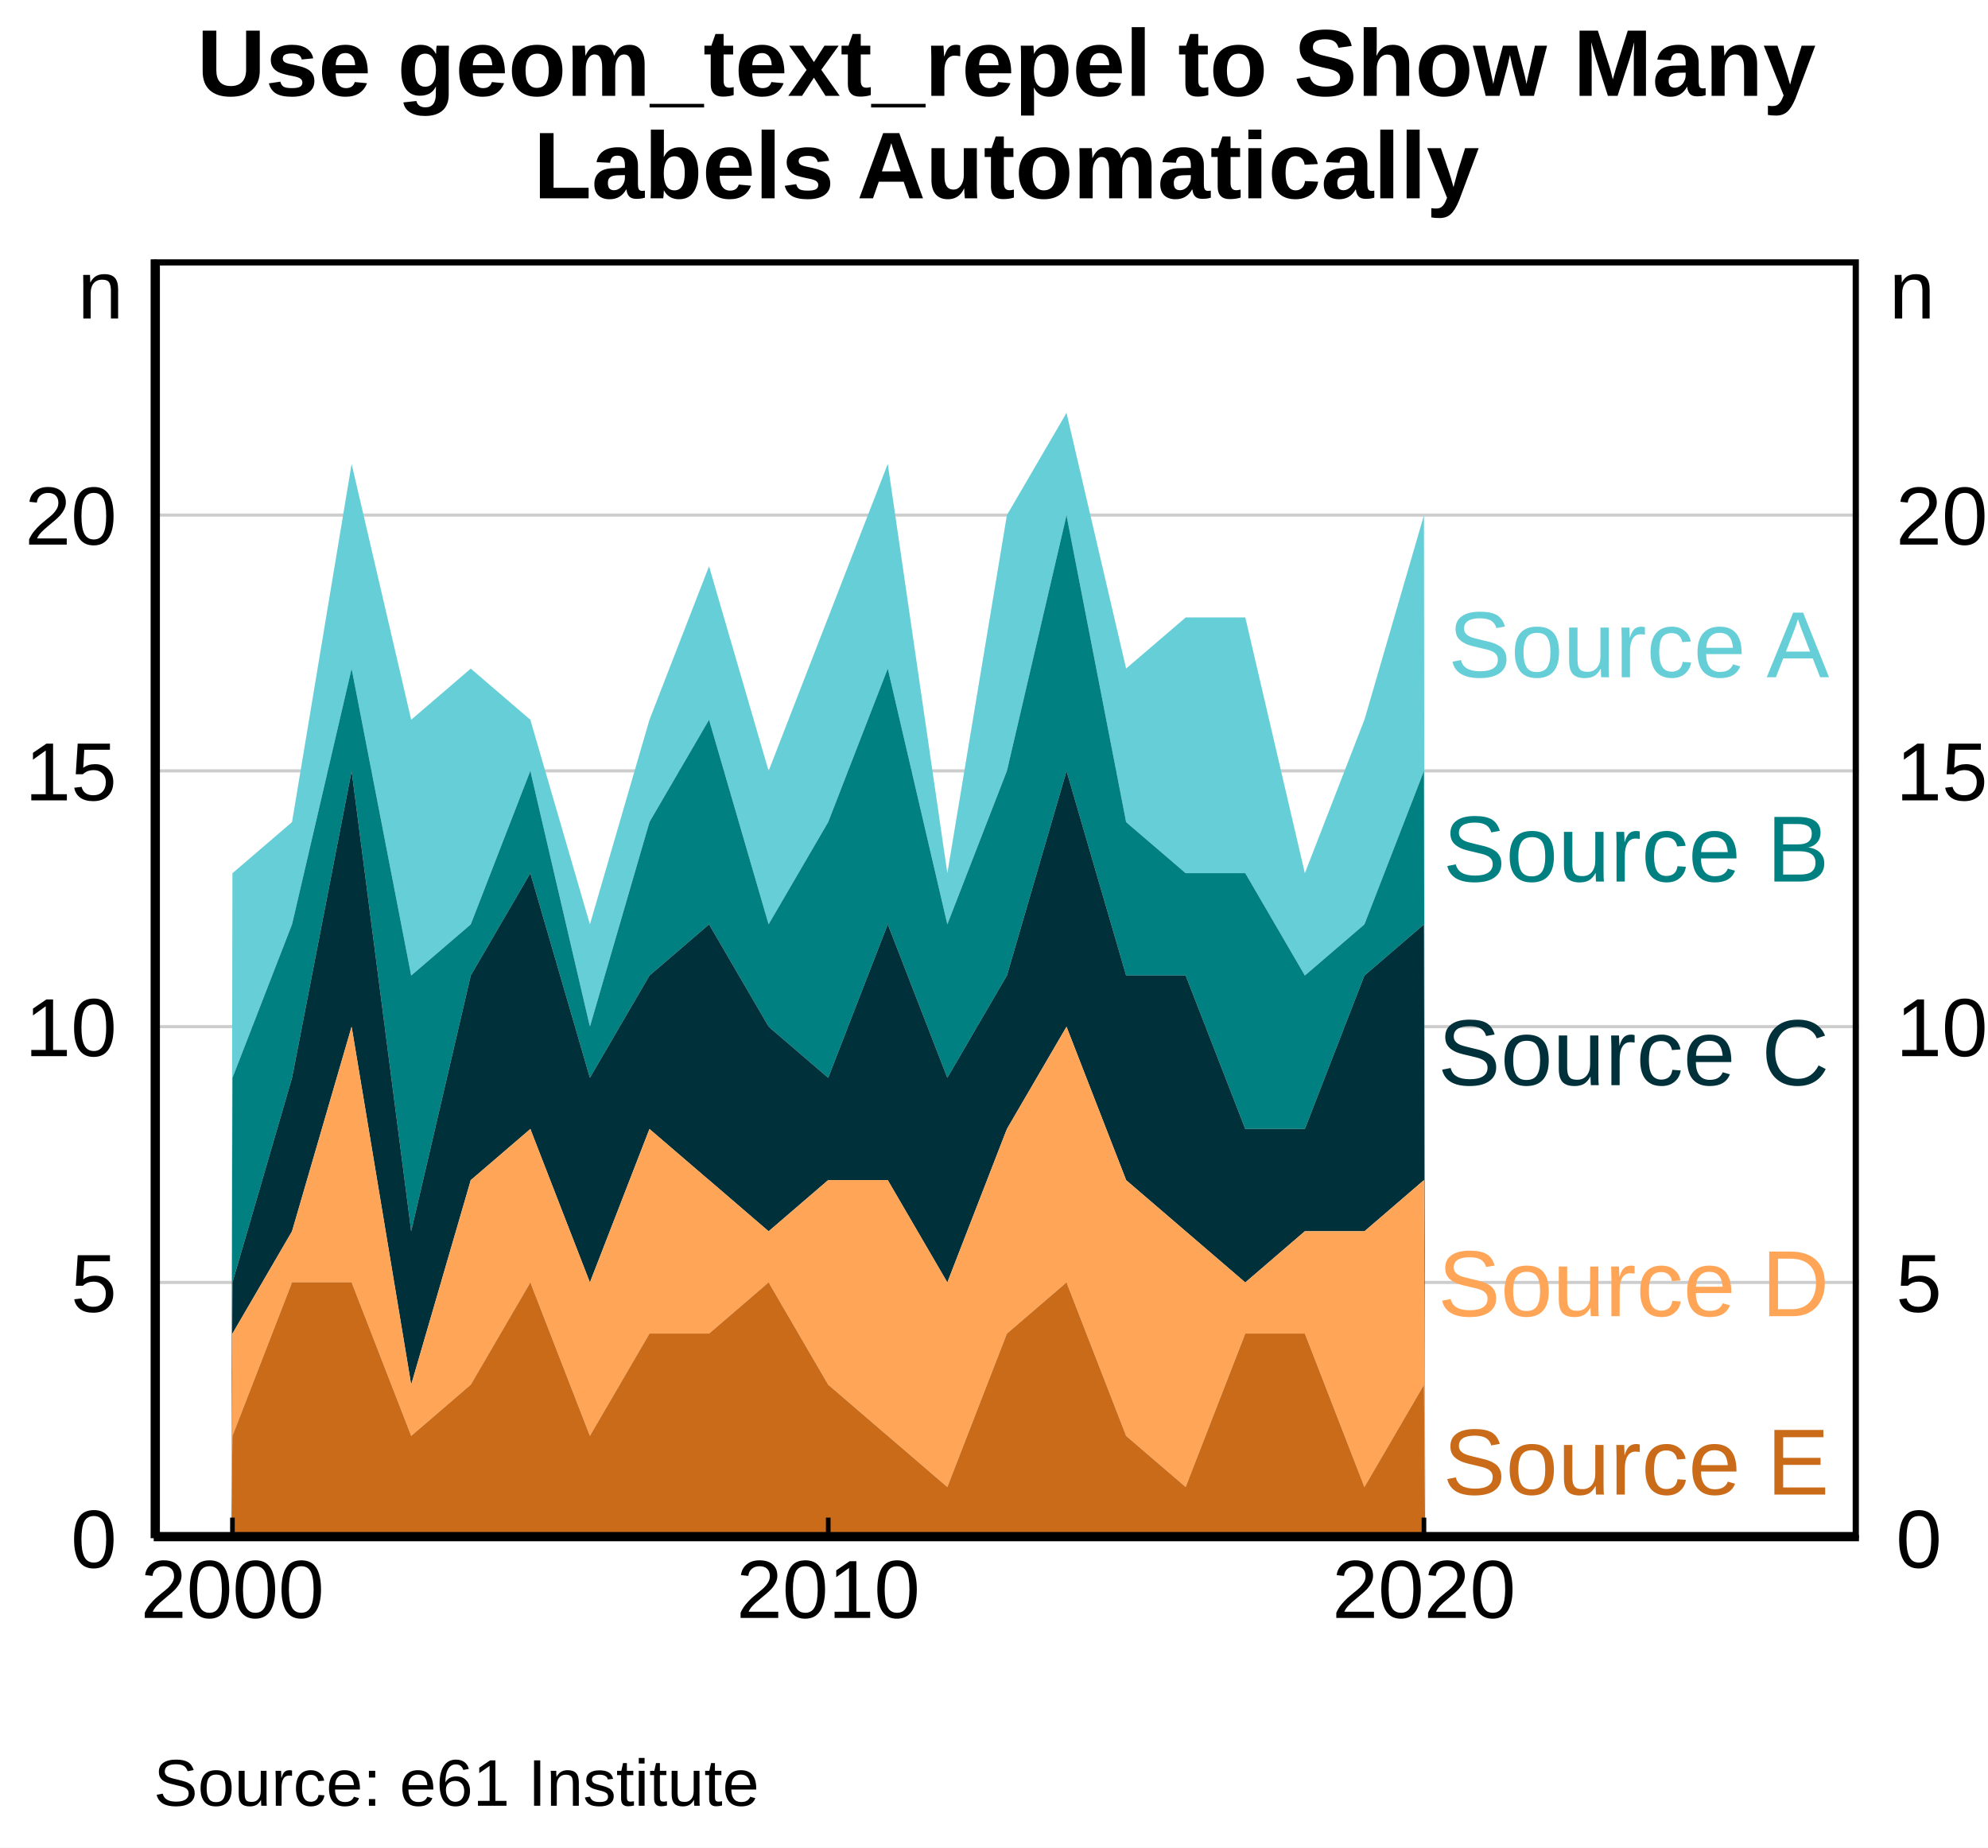
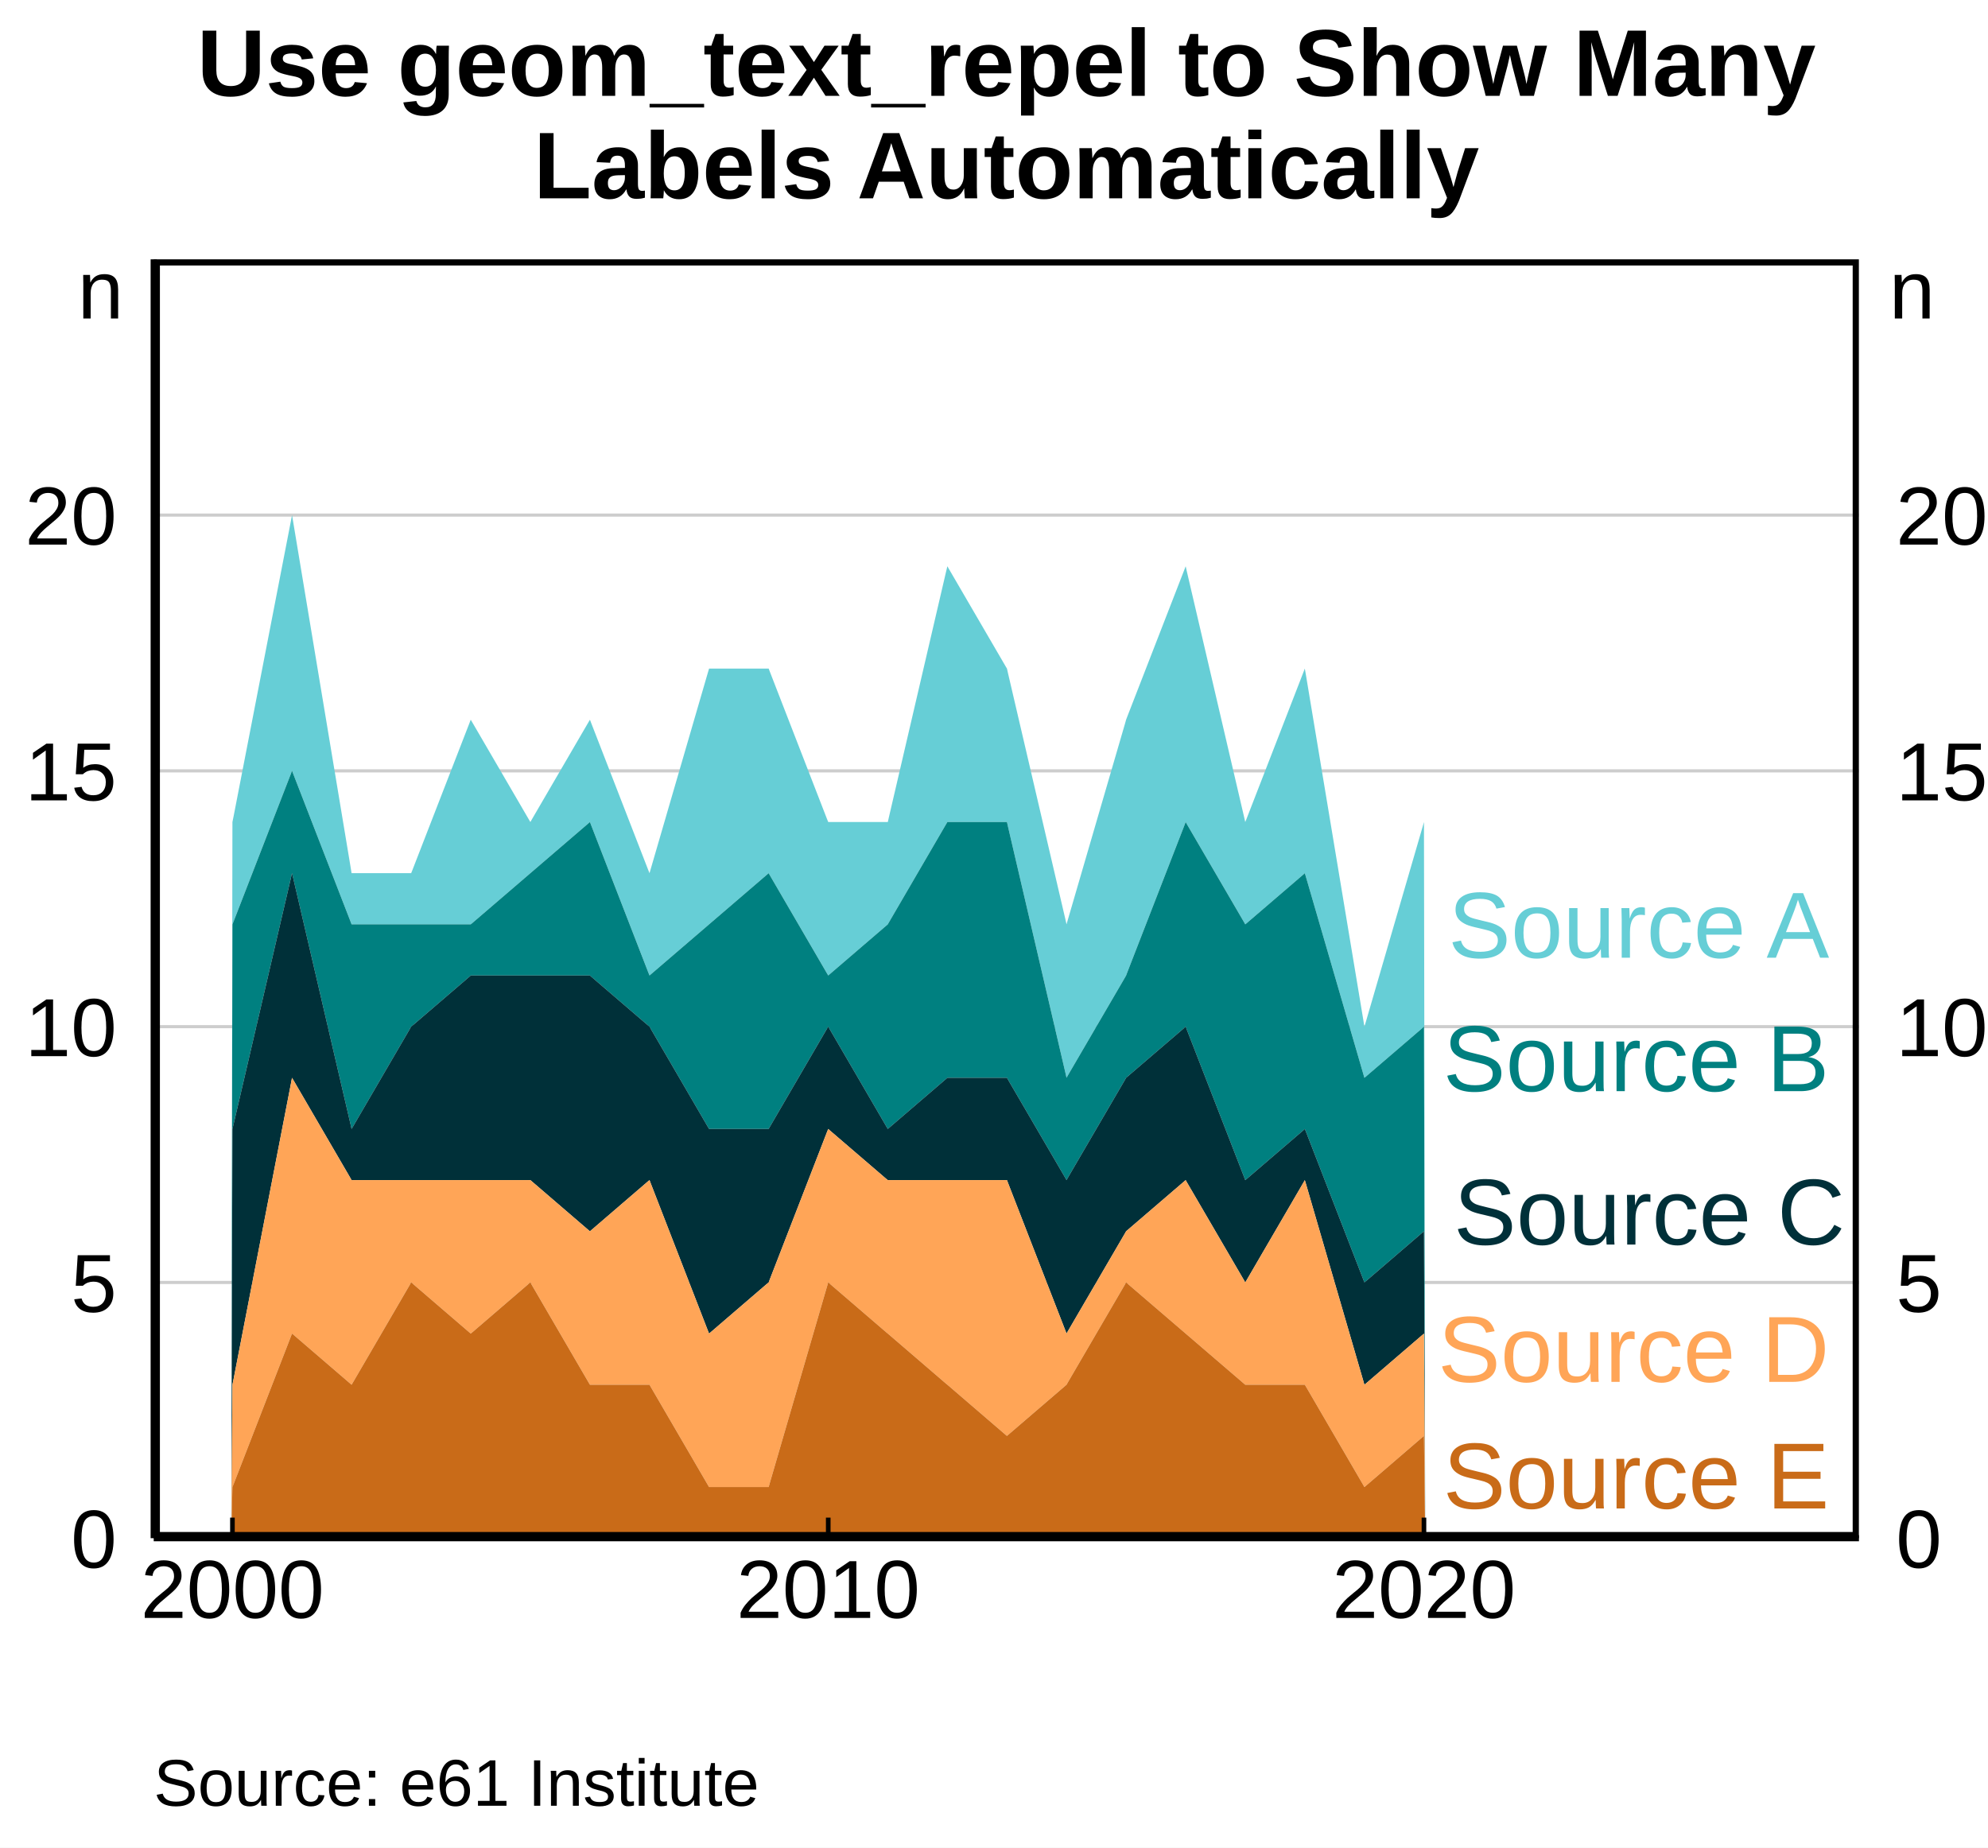
<svg xmlns="http://www.w3.org/2000/svg" class="svglite" width="240.94pt" height="223.94pt" viewBox="0 0 240.94 223.94">
  <defs>
    <style type="text/css">
    .svglite line, .svglite polyline, .svglite polygon, .svglite path, .svglite rect, .svglite circle {
      fill: none;
      stroke: #000000;
      stroke-linecap: round;
      stroke-linejoin: round;
      stroke-miterlimit: 10.00;
    }
    .svglite text {
      white-space: pre;
    }
  </style>
  </defs>
  <rect width="100%" height="100%" style="stroke: none; fill: #FFFFFF;" />
  <defs>
    <clipPath id="cpMC4wMHwyNDAuOTR8MC4wMHwyMjMuOTQ=">
      <rect x="0.00" y="0.00" width="240.94" height="223.94" />
    </clipPath>
  </defs>
  <g clip-path="url(#cpMC4wMHwyNDAuOTR8MC4wMHwyMjMuOTQ=)">
</g>
  <defs>
    <clipPath id="cpMC4wMHwyNDAuOTR8MS45NXwyMjEuOTk=">
      <rect x="0.00" y="1.95" width="240.94" height="220.04" />
    </clipPath>
  </defs>
  <g clip-path="url(#cpMC4wMHwyNDAuOTR8MS45NXwyMjEuOTk=)">
    <rect x="0.00" y="1.95" width="240.94" height="220.04" style="stroke-width: 0.75; stroke: none; fill: #FFFFFF;" />
  </g>
  <g clip-path="url(#cpMC4wMHwyNDAuOTR8MC4wMHwyMjMuOTQ=)">
</g>
  <defs>
    <clipPath id="cpMTguNjN8MjI1LjMwfDMxLjQzfDE4Ni40Mw==">
      <rect x="18.63" y="31.43" width="206.66" height="155.00" />
    </clipPath>
  </defs>
  <g clip-path="url(#cpMTguNjN8MjI1LjMwfDMxLjQzfDE4Ni40Mw==)">
    <rect x="18.63" y="31.43" width="206.66" height="155.00" style="stroke-width: 0.75; stroke: none; fill: #FFFFFF;" />
    <polyline points="18.63,186.43 225.30,186.43 " style="stroke-width: 0.38; stroke: #CDCDCD; stroke-linecap: butt;" />
    <polyline points="18.63,155.43 225.30,155.43 " style="stroke-width: 0.38; stroke: #CDCDCD; stroke-linecap: butt;" />
    <polyline points="18.63,124.43 225.30,124.43 " style="stroke-width: 0.38; stroke: #CDCDCD; stroke-linecap: butt;" />
    <polyline points="18.63,93.43 225.30,93.43 " style="stroke-width: 0.38; stroke: #CDCDCD; stroke-linecap: butt;" />
    <polyline points="18.63,62.43 225.30,62.43 " style="stroke-width: 0.38; stroke: #CDCDCD; stroke-linecap: butt;" />
-     <polygon points="28.17,105.83 28.32,105.71 35.25,99.76 35.39,99.63 35.54,98.76 42.47,57.10 42.61,56.23 42.76,56.85 49.69,86.61 49.83,87.23 49.98,87.11 56.91,81.16 57.05,81.03 57.20,81.16 64.13,87.11 64.28,87.23 64.42,87.73 71.35,111.54 71.50,112.03 71.64,111.54 78.57,87.73 78.72,87.23 78.86,86.86 85.79,69.00 85.94,68.63 86.08,69.13 93.01,92.94 93.16,93.43 93.30,93.06 100.23,75.20 100.38,74.83 100.52,74.46 107.45,56.60 107.60,56.23 107.74,57.22 114.67,104.84 114.82,105.83 114.96,104.96 121.89,63.30 122.04,62.43 122.18,62.18 129.12,50.28 129.26,50.03 129.40,50.65 136.34,80.41 136.48,81.03 136.62,80.91 143.56,74.96 143.70,74.83 143.84,74.83 150.78,74.83 150.92,74.83 151.07,75.45 158.00,105.21 158.14,105.83 158.29,105.46 165.22,87.60 165.36,87.23 165.51,86.74 172.44,62.93 172.58,62.43 172.73,186.43 172.58,93.43 172.44,93.80 165.51,111.66 165.36,112.03 165.22,112.16 158.29,118.11 158.14,118.23 158.00,117.98 151.07,106.08 150.92,105.83 150.78,105.83 143.84,105.83 143.70,105.83 143.56,105.71 136.62,99.76 136.48,99.63 136.34,98.89 129.40,63.18 129.26,62.43 129.12,63.05 122.18,92.81 122.04,93.43 121.89,93.80 114.96,111.66 114.82,112.03 114.67,111.41 107.74,81.65 107.60,81.03 107.45,81.40 100.52,99.26 100.38,99.63 100.23,99.88 93.30,111.78 93.16,112.03 93.01,111.54 86.08,87.73 85.94,87.23 85.79,87.48 78.86,99.38 78.72,99.63 78.57,100.13 71.64,123.94 71.50,124.43 71.35,123.81 64.42,94.05 64.28,93.43 64.13,93.80 57.20,111.66 57.05,112.03 56.91,112.16 49.98,118.11 49.83,118.23 49.69,117.49 42.76,81.78 42.61,81.03 42.47,81.65 35.54,111.41 35.39,112.03 35.25,112.40 28.32,130.26 28.17,130.63 28.03,186.43 " style="stroke-width: 0.00; stroke: none; stroke-linecap: butt; fill: #66CED6;" />
-     <polyline points="28.17,105.83 28.32,105.71 35.25,99.76 35.39,99.63 35.54,98.76 42.47,57.10 42.61,56.23 42.76,56.85 49.69,86.61 49.83,87.23 49.98,87.11 56.91,81.16 57.05,81.03 57.20,81.16 64.13,87.11 64.28,87.23 64.42,87.73 71.35,111.54 71.50,112.03 71.64,111.54 78.57,87.73 78.72,87.23 78.86,86.86 85.79,69.00 85.94,68.63 86.08,69.13 93.01,92.94 93.16,93.43 93.30,93.06 100.23,75.20 100.38,74.83 100.52,74.46 107.45,56.60 107.60,56.23 107.74,57.22 114.67,104.84 114.82,105.83 114.96,104.96 121.89,63.30 122.04,62.43 122.18,62.18 129.12,50.28 129.26,50.03 129.40,50.65 136.34,80.41 136.48,81.03 136.62,80.91 143.56,74.96 143.70,74.83 143.84,74.83 150.78,74.83 150.92,74.83 151.07,75.45 158.00,105.21 158.14,105.83 158.29,105.46 165.22,87.60 165.36,87.23 165.51,86.74 172.44,62.93 172.58,62.43 " style="stroke-width: 2.13; stroke: none; stroke-linecap: butt;" />
-     <polygon points="28.17,130.63 28.32,130.26 35.25,112.40 35.39,112.03 35.54,111.41 42.47,81.65 42.61,81.03 42.76,81.78 49.69,117.49 49.83,118.23 49.98,118.11 56.91,112.16 57.05,112.03 57.20,111.66 64.13,93.80 64.28,93.43 64.42,94.05 71.35,123.81 71.50,124.43 71.64,123.94 78.57,100.13 78.72,99.63 78.86,99.38 85.79,87.48 85.94,87.23 86.08,87.73 93.01,111.54 93.16,112.03 93.30,111.78 100.23,99.88 100.38,99.63 100.52,99.26 107.45,81.40 107.60,81.03 107.74,81.65 114.67,111.41 114.82,112.03 114.96,111.66 121.89,93.80 122.04,93.43 122.18,92.81 129.12,63.05 129.26,62.43 129.40,63.18 136.34,98.89 136.48,99.63 136.62,99.76 143.56,105.71 143.70,105.83 143.84,105.83 150.78,105.83 150.92,105.83 151.07,106.08 158.00,117.98 158.14,118.23 158.29,118.11 165.22,112.16 165.36,112.03 165.51,111.66 172.44,93.80 172.58,93.43 172.73,186.43 172.58,112.03 172.44,112.16 165.51,118.11 165.36,118.23 165.22,118.60 158.29,136.46 158.14,136.83 158.00,136.83 151.07,136.83 150.92,136.83 150.78,136.46 143.84,118.60 143.70,118.23 143.56,118.23 136.62,118.23 136.48,118.23 136.34,117.74 129.40,93.93 129.26,93.43 129.12,93.93 122.18,117.74 122.04,118.23 121.89,118.48 114.96,130.38 114.82,130.63 114.67,130.26 107.74,112.40 107.60,112.03 107.45,112.40 100.52,130.26 100.38,130.63 100.23,130.51 93.30,124.56 93.16,124.43 93.01,124.18 86.08,112.28 85.94,112.03 85.79,112.16 78.86,118.11 78.72,118.23 78.57,118.48 71.64,130.38 71.50,130.63 71.35,130.14 64.42,106.33 64.28,105.83 64.13,106.08 57.20,117.98 57.05,118.23 56.91,118.85 49.98,148.61 49.83,149.23 49.69,148.11 42.76,94.55 42.61,93.43 42.47,94.18 35.54,129.89 35.39,130.63 35.25,131.13 28.32,154.93 28.17,155.43 28.03,186.43 " style="stroke-width: 0.00; stroke: none; stroke-linecap: butt; fill: #008080;" />
-     <polyline points="28.17,130.63 28.32,130.26 35.25,112.40 35.39,112.03 35.54,111.41 42.47,81.65 42.61,81.03 42.76,81.78 49.69,117.49 49.83,118.23 49.98,118.11 56.91,112.16 57.05,112.03 57.20,111.66 64.13,93.80 64.28,93.43 64.42,94.05 71.35,123.81 71.50,124.43 71.64,123.94 78.57,100.13 78.72,99.63 78.86,99.38 85.79,87.48 85.94,87.23 86.08,87.73 93.01,111.54 93.16,112.03 93.30,111.78 100.23,99.88 100.38,99.63 100.52,99.26 107.45,81.40 107.60,81.03 107.74,81.65 114.67,111.41 114.82,112.03 114.96,111.66 121.89,93.80 122.04,93.43 122.18,92.81 129.12,63.05 129.26,62.43 129.40,63.18 136.34,98.89 136.48,99.63 136.62,99.76 143.56,105.71 143.70,105.83 143.84,105.83 150.78,105.83 150.92,105.83 151.07,106.08 158.00,117.98 158.14,118.23 158.29,118.11 165.22,112.16 165.36,112.03 165.51,111.66 172.44,93.80 172.58,93.43 " style="stroke-width: 2.13; stroke: none; stroke-linecap: butt;" />
-     <polygon points="28.17,155.43 28.32,154.93 35.25,131.13 35.39,130.63 35.54,129.89 42.47,94.18 42.61,93.43 42.76,94.55 49.69,148.11 49.83,149.23 49.98,148.61 56.91,118.85 57.05,118.23 57.20,117.98 64.13,106.08 64.28,105.83 64.42,106.33 71.35,130.14 71.50,130.63 71.64,130.38 78.57,118.48 78.72,118.23 78.86,118.11 85.79,112.16 85.94,112.03 86.08,112.28 93.01,124.18 93.16,124.43 93.30,124.56 100.23,130.51 100.38,130.63 100.52,130.26 107.45,112.40 107.60,112.03 107.74,112.40 114.67,130.26 114.82,130.63 114.96,130.38 121.89,118.48 122.04,118.23 122.18,117.74 129.12,93.93 129.26,93.43 129.40,93.93 136.34,117.74 136.48,118.23 136.62,118.23 143.56,118.23 143.70,118.23 143.84,118.60 150.78,136.46 150.92,136.83 151.07,136.83 158.00,136.83 158.14,136.83 158.29,136.46 165.22,118.60 165.36,118.23 165.51,118.11 172.44,112.16 172.58,112.03 172.73,186.43 172.58,143.03 172.44,143.15 165.51,149.11 165.36,149.23 165.22,149.23 158.29,149.23 158.14,149.23 158.00,149.35 151.07,155.31 150.92,155.43 150.78,155.31 143.84,149.35 143.70,149.23 143.56,149.11 136.62,143.15 136.48,143.03 136.34,142.66 129.40,124.80 129.26,124.43 129.12,124.68 122.18,136.58 122.04,136.83 121.89,137.20 114.96,155.06 114.82,155.43 114.67,155.18 107.74,143.28 107.60,143.03 107.45,143.03 100.52,143.03 100.38,143.03 100.23,143.15 93.30,149.11 93.16,149.23 93.01,149.11 86.08,143.15 85.94,143.03 85.79,142.91 78.86,136.96 78.72,136.83 78.57,137.20 71.64,155.06 71.50,155.43 71.35,155.06 64.42,137.20 64.28,136.83 64.13,136.96 57.20,142.91 57.05,143.03 56.91,143.53 49.98,167.33 49.83,167.83 49.69,166.96 42.76,125.30 42.61,124.43 42.47,124.93 35.54,148.73 35.39,149.23 35.25,149.48 28.32,161.38 28.17,161.63 28.03,186.43 " style="stroke-width: 0.00; stroke: none; stroke-linecap: butt; fill: #003039;" />
-     <polyline points="28.17,155.43 28.32,154.93 35.25,131.13 35.39,130.63 35.54,129.89 42.47,94.18 42.61,93.43 42.76,94.55 49.69,148.11 49.83,149.23 49.98,148.61 56.91,118.85 57.05,118.23 57.20,117.98 64.13,106.08 64.28,105.83 64.42,106.33 71.35,130.14 71.50,130.63 71.64,130.38 78.57,118.48 78.72,118.23 78.86,118.11 85.79,112.16 85.94,112.03 86.08,112.28 93.01,124.18 93.16,124.43 93.30,124.56 100.23,130.51 100.38,130.63 100.52,130.26 107.45,112.40 107.60,112.03 107.74,112.40 114.67,130.26 114.82,130.63 114.96,130.38 121.89,118.48 122.04,118.23 122.18,117.74 129.12,93.93 129.26,93.43 129.40,93.93 136.34,117.74 136.48,118.23 136.62,118.23 143.56,118.23 143.70,118.23 143.84,118.60 150.78,136.46 150.92,136.83 151.07,136.83 158.00,136.83 158.14,136.83 158.29,136.46 165.22,118.60 165.36,118.23 165.51,118.11 172.44,112.16 172.58,112.03 " style="stroke-width: 2.13; stroke: none; stroke-linecap: butt;" />
-     <polygon points="28.17,161.63 28.32,161.38 35.25,149.48 35.39,149.23 35.54,148.73 42.47,124.93 42.61,124.43 42.76,125.30 49.69,166.96 49.83,167.83 49.98,167.33 56.91,143.53 57.05,143.03 57.20,142.91 64.13,136.96 64.28,136.83 64.42,137.20 71.35,155.06 71.50,155.43 71.64,155.06 78.57,137.20 78.72,136.83 78.86,136.96 85.79,142.91 85.94,143.03 86.08,143.15 93.01,149.11 93.16,149.23 93.30,149.11 100.23,143.15 100.38,143.03 100.52,143.03 107.45,143.03 107.60,143.03 107.74,143.28 114.67,155.18 114.82,155.43 114.96,155.06 121.89,137.20 122.04,136.83 122.18,136.58 129.12,124.68 129.26,124.43 129.40,124.80 136.34,142.66 136.48,143.03 136.62,143.15 143.56,149.11 143.70,149.23 143.84,149.35 150.78,155.31 150.92,155.43 151.07,155.31 158.00,149.35 158.14,149.23 158.29,149.23 165.22,149.23 165.36,149.23 165.51,149.11 172.44,143.15 172.58,143.03 172.73,186.43 172.58,167.83 172.44,168.08 165.51,179.98 165.36,180.23 165.22,179.86 158.29,162.00 158.14,161.63 158.00,161.63 151.07,161.63 150.92,161.63 150.78,162.00 143.84,179.86 143.70,180.23 143.56,180.11 136.62,174.15 136.48,174.03 136.34,173.66 129.40,155.80 129.26,155.43 129.12,155.55 122.18,161.51 122.04,161.63 121.89,162.00 114.96,179.86 114.82,180.23 114.67,180.11 107.74,174.15 107.60,174.03 107.45,173.91 100.52,167.95 100.38,167.83 100.23,167.58 93.30,155.68 93.16,155.43 93.01,155.55 86.08,161.51 85.94,161.63 85.79,161.63 78.86,161.63 78.72,161.63 78.57,161.88 71.64,173.78 71.50,174.03 71.35,173.66 64.42,155.80 64.28,155.43 64.13,155.68 57.20,167.58 57.05,167.83 56.91,167.95 49.98,173.91 49.83,174.03 49.69,173.66 42.76,155.80 42.61,155.43 42.47,155.43 35.54,155.43 35.39,155.43 35.25,155.80 28.32,173.66 28.17,174.03 28.03,186.43 " style="stroke-width: 0.00; stroke: none; stroke-linecap: butt; fill: #FFA557;" />
-     <polyline points="28.17,161.63 28.32,161.38 35.25,149.48 35.39,149.23 35.54,148.73 42.47,124.93 42.61,124.43 42.76,125.30 49.69,166.96 49.83,167.83 49.98,167.33 56.91,143.53 57.05,143.03 57.20,142.91 64.13,136.96 64.28,136.83 64.42,137.20 71.35,155.06 71.50,155.43 71.64,155.06 78.57,137.20 78.72,136.83 78.86,136.96 85.79,142.91 85.94,143.03 86.08,143.15 93.01,149.11 93.16,149.23 93.30,149.11 100.23,143.15 100.38,143.03 100.52,143.03 107.45,143.03 107.60,143.03 107.74,143.28 114.67,155.18 114.82,155.43 114.96,155.06 121.89,137.20 122.04,136.83 122.18,136.58 129.12,124.68 129.26,124.43 129.40,124.80 136.34,142.66 136.48,143.03 136.62,143.15 143.56,149.11 143.70,149.23 143.84,149.35 150.78,155.31 150.92,155.43 151.07,155.31 158.00,149.35 158.14,149.23 158.29,149.23 165.22,149.23 165.36,149.23 165.51,149.11 172.44,143.15 172.58,143.03 " style="stroke-width: 2.13; stroke: none; stroke-linecap: butt;" />
-     <polygon points="28.17,174.03 28.32,173.66 35.25,155.80 35.39,155.43 35.54,155.43 42.47,155.43 42.61,155.43 42.76,155.80 49.69,173.66 49.83,174.03 49.98,173.91 56.91,167.95 57.05,167.83 57.20,167.58 64.13,155.68 64.28,155.43 64.42,155.80 71.35,173.66 71.50,174.03 71.64,173.78 78.57,161.88 78.72,161.63 78.86,161.63 85.79,161.63 85.94,161.63 86.08,161.51 93.01,155.55 93.16,155.43 93.30,155.68 100.23,167.58 100.38,167.83 100.52,167.95 107.45,173.91 107.60,174.03 107.74,174.15 114.67,180.11 114.82,180.23 114.96,179.86 121.89,162.00 122.04,161.63 122.18,161.51 129.12,155.55 129.26,155.43 129.40,155.80 136.34,173.66 136.48,174.03 136.62,174.15 143.56,180.11 143.70,180.23 143.84,179.86 150.78,162.00 150.92,161.63 151.07,161.63 158.00,161.63 158.14,161.63 158.29,162.00 165.22,179.86 165.36,180.23 165.51,179.98 172.44,168.08 172.58,167.83 172.73,186.43 172.58,186.43 172.44,186.43 165.51,186.43 165.36,186.43 165.22,186.43 158.29,186.43 158.14,186.43 158.00,186.43 151.07,186.43 150.92,186.43 150.78,186.43 143.84,186.43 143.70,186.43 143.56,186.43 136.62,186.43 136.48,186.43 136.34,186.43 129.40,186.43 129.26,186.43 129.12,186.43 122.18,186.43 122.04,186.43 121.89,186.43 114.96,186.43 114.82,186.43 114.67,186.43 107.74,186.43 107.60,186.43 107.45,186.43 100.52,186.43 100.38,186.43 100.23,186.43 93.30,186.43 93.16,186.43 93.01,186.43 86.08,186.43 85.94,186.43 85.79,186.43 78.86,186.43 78.72,186.43 78.57,186.43 71.64,186.43 71.50,186.43 71.35,186.43 64.42,186.43 64.28,186.43 64.13,186.43 57.20,186.43 57.05,186.43 56.91,186.43 49.98,186.43 49.83,186.43 49.69,186.43 42.76,186.43 42.61,186.43 42.47,186.43 35.54,186.43 35.39,186.43 35.25,186.43 28.32,186.43 28.17,186.43 28.03,186.43 " style="stroke-width: 0.00; stroke: none; stroke-linecap: butt; fill: #C96B18;" />
-     <polyline points="28.17,174.03 28.32,173.66 35.25,155.80 35.39,155.43 35.54,155.43 42.47,155.43 42.61,155.43 42.76,155.80 49.69,173.66 49.83,174.03 49.98,173.91 56.91,167.95 57.05,167.83 57.20,167.58 64.13,155.68 64.28,155.43 64.42,155.80 71.35,173.66 71.50,174.03 71.64,173.78 78.57,161.88 78.72,161.63 78.86,161.63 85.79,161.63 85.94,161.63 86.08,161.51 93.01,155.55 93.16,155.43 93.30,155.68 100.23,167.58 100.38,167.83 100.52,167.95 107.45,173.91 107.60,174.03 107.74,174.15 114.67,180.11 114.82,180.23 114.96,179.86 121.89,162.00 122.04,161.63 122.18,161.51 129.12,155.55 129.26,155.43 129.40,155.80 136.34,173.66 136.48,174.03 136.62,174.15 143.56,180.11 143.70,180.23 143.84,179.86 150.78,162.00 150.92,161.63 151.07,161.63 158.00,161.63 158.14,161.63 158.29,162.00 165.22,179.86 165.36,180.23 165.51,179.98 172.44,168.08 172.58,167.83 " style="stroke-width: 2.13; stroke: none; stroke-linecap: butt;" />
-     <text x="198.61" y="82.08" text-anchor="middle" style="font-size: 11.38px;fill: #66CED6; font-family: &quot;Arial&quot;;" textLength="46.17px" lengthAdjust="spacingAndGlyphs">Source A</text>
-     <text x="198.30" y="106.84" text-anchor="middle" style="font-size: 11.38px;fill: #008080; font-family: &quot;Arial&quot;;" textLength="46.80px" lengthAdjust="spacingAndGlyphs">Source B</text>
-     <text x="197.99" y="131.52" text-anchor="middle" style="font-size: 11.38px;fill: #003039; font-family: &quot;Arial&quot;;" textLength="47.43px" lengthAdjust="spacingAndGlyphs">Source C</text>
-     <text x="197.99" y="159.52" text-anchor="middle" style="font-size: 11.38px;fill: #FFA557; font-family: &quot;Arial&quot;;" textLength="47.43px" lengthAdjust="spacingAndGlyphs">Source D</text>
-     <text x="198.30" y="181.14" text-anchor="middle" style="font-size: 11.38px;fill: #C96B18; font-family: &quot;Arial&quot;;" textLength="46.80px" lengthAdjust="spacingAndGlyphs">Source E</text>
+     <polygon points="28.17,99.63 28.32,98.89 35.25,63.18 35.39,62.43 35.54,63.30 42.47,104.96 42.61,105.83 42.76,105.83 49.69,105.83 49.83,105.83 49.98,105.46 56.91,87.60 57.05,87.23 57.20,87.48 64.13,99.38 64.28,99.63 64.42,99.38 71.35,87.48 71.50,87.23 71.64,87.60 78.57,105.46 78.72,105.83 78.86,105.34 85.79,81.53 85.94,81.03 86.08,81.03 93.01,81.03 93.16,81.03 93.30,81.40 100.23,99.26 100.38,99.63 100.52,99.63 107.45,99.63 107.60,99.63 107.74,99.01 114.67,69.25 114.82,68.63 114.96,68.88 121.89,80.78 122.04,81.03 122.18,81.65 129.12,111.41 129.26,112.03 129.40,111.54 136.34,87.73 136.48,87.23 136.62,86.86 143.56,69.00 143.70,68.63 143.84,69.25 150.78,99.01 150.92,99.63 151.07,99.26 158.00,81.40 158.14,81.03 158.29,81.90 165.22,123.56 165.36,124.43 165.51,123.94 172.44,100.13 172.58,99.63 172.73,186.43 172.58,124.43 172.44,124.56 165.51,130.51 165.36,130.63 165.22,130.14 158.29,106.33 158.14,105.83 158.00,105.96 151.07,111.91 150.92,112.03 150.78,111.78 143.84,99.88 143.70,99.63 143.56,100.00 136.62,117.86 136.48,118.23 136.34,118.48 129.40,130.38 129.26,130.63 129.12,130.01 122.18,100.25 122.04,99.63 121.89,99.63 114.96,99.63 114.82,99.63 114.67,99.88 107.74,111.78 107.60,112.03 107.45,112.16 100.52,118.11 100.38,118.23 100.23,117.98 93.30,106.08 93.16,105.83 93.01,105.96 86.08,111.91 85.94,112.03 85.79,112.16 78.86,118.11 78.72,118.23 78.57,117.86 71.64,100.00 71.50,99.63 71.35,99.76 64.42,105.71 64.28,105.83 64.13,105.96 57.20,111.91 57.05,112.03 56.91,112.03 49.98,112.03 49.83,112.03 49.69,112.03 42.76,112.03 42.61,112.03 42.47,111.66 35.54,93.80 35.39,93.43 35.25,93.80 28.32,111.66 28.17,112.03 28.03,186.43 " style="stroke-width: 0.00; stroke: none; stroke-linecap: butt; fill: #66CED6;" />
+     <polyline points="28.17,99.63 28.32,98.89 35.25,63.18 35.39,62.43 35.54,63.30 42.47,104.96 42.61,105.83 42.76,105.83 49.69,105.83 49.83,105.83 49.98,105.46 56.91,87.60 57.05,87.23 57.20,87.48 64.13,99.38 64.28,99.63 64.42,99.38 71.35,87.48 71.50,87.23 71.64,87.60 78.57,105.46 78.72,105.83 78.86,105.34 85.79,81.53 85.94,81.03 86.08,81.03 93.01,81.03 93.16,81.03 93.30,81.40 100.23,99.26 100.38,99.63 100.52,99.63 107.45,99.63 107.60,99.63 107.74,99.01 114.67,69.25 114.82,68.63 114.96,68.88 121.89,80.78 122.04,81.03 122.18,81.65 129.12,111.41 129.26,112.03 129.40,111.54 136.34,87.73 136.48,87.23 136.62,86.86 143.56,69.00 143.70,68.63 143.84,69.25 150.78,99.01 150.92,99.63 151.07,99.26 158.00,81.40 158.14,81.03 158.29,81.90 165.22,123.56 165.36,124.43 165.51,123.94 172.44,100.13 172.58,99.63 " style="stroke-width: 2.13; stroke: none; stroke-linecap: butt;" />
+     <polygon points="28.17,112.03 28.32,111.66 35.25,93.80 35.39,93.43 35.54,93.80 42.47,111.66 42.61,112.03 42.76,112.03 49.69,112.03 49.83,112.03 49.98,112.03 56.91,112.03 57.05,112.03 57.20,111.91 64.13,105.96 64.28,105.83 64.42,105.71 71.35,99.76 71.50,99.63 71.64,100.00 78.57,117.86 78.72,118.23 78.86,118.11 85.79,112.16 85.94,112.03 86.08,111.91 93.01,105.96 93.16,105.83 93.30,106.08 100.23,117.98 100.38,118.23 100.52,118.11 107.45,112.16 107.60,112.03 107.74,111.78 114.67,99.88 114.82,99.63 114.96,99.63 121.89,99.63 122.04,99.63 122.18,100.25 129.12,130.01 129.26,130.63 129.40,130.38 136.34,118.48 136.48,118.23 136.62,117.86 143.56,100.00 143.70,99.63 143.84,99.88 150.78,111.78 150.92,112.03 151.07,111.91 158.00,105.96 158.14,105.83 158.29,106.33 165.22,130.14 165.36,130.63 165.51,130.51 172.44,124.56 172.58,124.43 172.73,186.43 172.58,149.23 172.44,149.35 165.51,155.31 165.36,155.43 165.22,155.06 158.29,137.20 158.14,136.83 158.00,136.96 151.07,142.91 150.92,143.03 150.78,142.66 143.84,124.80 143.70,124.43 143.56,124.56 136.62,130.51 136.48,130.63 136.34,130.88 129.40,142.78 129.26,143.03 129.12,142.78 122.18,130.88 122.04,130.63 121.89,130.63 114.96,130.63 114.82,130.63 114.67,130.76 107.74,136.71 107.60,136.83 107.45,136.58 100.52,124.68 100.38,124.43 100.23,124.68 93.30,136.58 93.16,136.83 93.01,136.83 86.08,136.83 85.94,136.83 85.79,136.58 78.86,124.68 78.72,124.43 78.57,124.31 71.64,118.36 71.50,118.23 71.35,118.23 64.42,118.23 64.28,118.23 64.13,118.23 57.20,118.23 57.05,118.23 56.91,118.36 49.98,124.31 49.83,124.43 49.69,124.68 42.76,136.58 42.61,136.83 42.47,136.21 35.54,106.45 35.39,105.83 35.25,106.45 28.32,136.21 28.17,136.83 28.03,186.43 " style="stroke-width: 0.00; stroke: none; stroke-linecap: butt; fill: #008080;" />
+     <polyline points="28.17,112.03 28.32,111.66 35.25,93.80 35.39,93.43 35.54,93.80 42.47,111.66 42.61,112.03 42.76,112.03 49.69,112.03 49.83,112.03 49.98,112.03 56.91,112.03 57.05,112.03 57.20,111.91 64.13,105.96 64.28,105.83 64.42,105.71 71.35,99.76 71.50,99.63 71.64,100.00 78.57,117.86 78.72,118.23 78.86,118.11 85.79,112.16 85.94,112.03 86.08,111.91 93.01,105.96 93.16,105.83 93.30,106.08 100.23,117.98 100.38,118.23 100.52,118.11 107.45,112.16 107.60,112.03 107.74,111.78 114.67,99.88 114.82,99.63 114.96,99.63 121.89,99.63 122.04,99.63 122.18,100.25 129.12,130.01 129.26,130.63 129.40,130.38 136.34,118.48 136.48,118.23 136.62,117.86 143.56,100.00 143.70,99.63 143.84,99.88 150.78,111.78 150.92,112.03 151.07,111.91 158.00,105.96 158.14,105.83 158.29,106.33 165.22,130.14 165.36,130.63 165.51,130.51 172.44,124.56 172.58,124.43 " style="stroke-width: 2.13; stroke: none; stroke-linecap: butt;" />
+     <polygon points="28.17,136.83 28.32,136.21 35.25,106.45 35.39,105.83 35.54,106.45 42.47,136.21 42.61,136.83 42.76,136.58 49.69,124.68 49.83,124.43 49.98,124.31 56.91,118.36 57.05,118.23 57.20,118.23 64.13,118.23 64.28,118.23 64.42,118.23 71.35,118.23 71.50,118.23 71.64,118.36 78.57,124.31 78.72,124.43 78.86,124.68 85.79,136.58 85.94,136.83 86.08,136.83 93.01,136.83 93.16,136.83 93.30,136.58 100.23,124.68 100.38,124.43 100.52,124.68 107.45,136.58 107.60,136.83 107.74,136.71 114.67,130.76 114.82,130.63 114.96,130.63 121.89,130.63 122.04,130.63 122.18,130.88 129.12,142.78 129.26,143.03 129.40,142.78 136.34,130.88 136.48,130.63 136.62,130.51 143.56,124.56 143.70,124.43 143.84,124.80 150.78,142.66 150.92,143.03 151.07,142.91 158.00,136.96 158.14,136.83 158.29,137.20 165.22,155.06 165.36,155.43 165.51,155.31 172.44,149.35 172.58,149.23 172.73,186.43 172.58,161.63 172.44,161.75 165.51,167.71 165.36,167.83 165.22,167.33 158.29,143.53 158.14,143.03 158.00,143.28 151.07,155.18 150.92,155.43 150.78,155.18 143.84,143.28 143.70,143.03 143.56,143.15 136.62,149.11 136.48,149.23 136.34,149.48 129.40,161.38 129.26,161.63 129.12,161.26 122.18,143.40 122.04,143.03 121.89,143.03 114.96,143.03 114.82,143.03 114.67,143.03 107.74,143.03 107.60,143.03 107.45,142.91 100.52,136.96 100.38,136.83 100.23,137.20 93.30,155.06 93.16,155.43 93.01,155.55 86.08,161.51 85.94,161.63 85.79,161.26 78.86,143.40 78.72,143.03 78.57,143.15 71.64,149.11 71.50,149.23 71.35,149.11 64.42,143.15 64.28,143.03 64.13,143.03 57.20,143.03 57.05,143.03 56.91,143.03 49.98,143.03 49.83,143.03 49.69,143.03 42.76,143.03 42.61,143.03 42.47,142.78 35.54,130.88 35.39,130.63 35.25,131.38 28.32,167.09 28.17,167.83 28.03,186.43 " style="stroke-width: 0.00; stroke: none; stroke-linecap: butt; fill: #003039;" />
+     <polyline points="28.17,136.83 28.32,136.21 35.25,106.45 35.39,105.83 35.54,106.45 42.47,136.21 42.61,136.83 42.76,136.58 49.69,124.68 49.83,124.43 49.98,124.31 56.91,118.36 57.05,118.23 57.20,118.23 64.13,118.23 64.28,118.23 64.42,118.23 71.35,118.23 71.50,118.23 71.64,118.36 78.57,124.31 78.72,124.43 78.86,124.68 85.79,136.58 85.94,136.83 86.08,136.83 93.01,136.83 93.16,136.83 93.30,136.58 100.23,124.68 100.38,124.43 100.52,124.68 107.45,136.58 107.60,136.83 107.74,136.71 114.67,130.76 114.82,130.63 114.96,130.63 121.89,130.63 122.04,130.63 122.18,130.88 129.12,142.78 129.26,143.03 129.40,142.78 136.34,130.88 136.48,130.63 136.62,130.51 143.56,124.56 143.70,124.43 143.84,124.80 150.78,142.66 150.92,143.03 151.07,142.91 158.00,136.96 158.14,136.83 158.29,137.20 165.22,155.06 165.36,155.43 165.51,155.31 172.44,149.35 172.58,149.23 " style="stroke-width: 2.13; stroke: none; stroke-linecap: butt;" />
+     <polygon points="28.17,167.83 28.32,167.09 35.25,131.38 35.39,130.63 35.54,130.88 42.47,142.78 42.61,143.03 42.76,143.03 49.69,143.03 49.83,143.03 49.98,143.03 56.91,143.03 57.05,143.03 57.20,143.03 64.13,143.03 64.28,143.03 64.42,143.15 71.35,149.11 71.50,149.23 71.64,149.11 78.57,143.15 78.72,143.03 78.86,143.40 85.79,161.26 85.94,161.63 86.08,161.51 93.01,155.55 93.16,155.43 93.30,155.06 100.23,137.20 100.38,136.83 100.52,136.96 107.45,142.91 107.60,143.03 107.74,143.03 114.67,143.03 114.82,143.03 114.96,143.03 121.89,143.03 122.04,143.03 122.18,143.40 129.12,161.26 129.26,161.63 129.40,161.38 136.34,149.48 136.48,149.23 136.62,149.11 143.56,143.15 143.70,143.03 143.84,143.28 150.78,155.18 150.92,155.43 151.07,155.18 158.00,143.28 158.14,143.03 158.29,143.53 165.22,167.33 165.36,167.83 165.51,167.71 172.44,161.75 172.58,161.63 172.73,186.43 172.58,174.03 172.44,174.15 165.51,180.11 165.36,180.23 165.22,179.98 158.29,168.08 158.14,167.83 158.00,167.83 151.07,167.83 150.92,167.83 150.78,167.71 143.84,161.75 143.70,161.63 143.56,161.51 136.62,155.55 136.48,155.43 136.34,155.68 129.40,167.58 129.26,167.83 129.12,167.95 122.18,173.91 122.04,174.03 121.89,173.91 114.96,167.95 114.82,167.83 114.67,167.71 107.74,161.75 107.60,161.63 107.45,161.51 100.52,155.55 100.38,155.43 100.23,155.93 93.30,179.73 93.16,180.23 93.01,180.23 86.08,180.23 85.94,180.23 85.79,179.98 78.86,168.08 78.72,167.83 78.57,167.83 71.64,167.83 71.50,167.83 71.35,167.58 64.42,155.68 64.28,155.43 64.13,155.55 57.20,161.51 57.05,161.63 56.91,161.51 49.98,155.55 49.83,155.43 49.69,155.68 42.76,167.58 42.61,167.83 42.47,167.71 35.54,161.75 35.39,161.63 35.25,162.00 28.32,179.86 28.17,180.23 28.03,186.43 " style="stroke-width: 0.00; stroke: none; stroke-linecap: butt; fill: #FFA557;" />
+     <polyline points="28.17,167.83 28.32,167.09 35.25,131.38 35.39,130.63 35.54,130.88 42.47,142.78 42.61,143.03 42.76,143.03 49.69,143.03 49.83,143.03 49.98,143.03 56.91,143.03 57.05,143.03 57.20,143.03 64.13,143.03 64.28,143.03 64.42,143.15 71.35,149.11 71.50,149.23 71.64,149.11 78.57,143.15 78.72,143.03 78.86,143.40 85.79,161.26 85.94,161.63 86.08,161.51 93.01,155.55 93.16,155.43 93.30,155.06 100.23,137.20 100.38,136.83 100.52,136.96 107.45,142.91 107.60,143.03 107.74,143.03 114.67,143.03 114.82,143.03 114.96,143.03 121.89,143.03 122.04,143.03 122.18,143.40 129.12,161.26 129.26,161.63 129.40,161.38 136.34,149.48 136.48,149.23 136.62,149.11 143.56,143.15 143.70,143.03 143.84,143.28 150.78,155.18 150.92,155.43 151.07,155.18 158.00,143.28 158.14,143.03 158.29,143.53 165.22,167.33 165.36,167.83 165.51,167.71 172.44,161.75 172.58,161.63 " style="stroke-width: 2.13; stroke: none; stroke-linecap: butt;" />
+     <polygon points="28.17,180.23 28.32,179.86 35.25,162.00 35.39,161.63 35.54,161.75 42.47,167.71 42.61,167.83 42.76,167.58 49.69,155.68 49.83,155.43 49.98,155.55 56.91,161.51 57.05,161.63 57.20,161.51 64.13,155.55 64.28,155.43 64.42,155.68 71.35,167.58 71.50,167.83 71.64,167.83 78.57,167.83 78.72,167.83 78.86,168.08 85.79,179.98 85.94,180.23 86.08,180.23 93.01,180.23 93.16,180.23 93.30,179.73 100.23,155.93 100.38,155.43 100.52,155.55 107.45,161.51 107.60,161.63 107.74,161.75 114.67,167.71 114.82,167.83 114.96,167.95 121.89,173.91 122.04,174.03 122.18,173.91 129.12,167.95 129.26,167.83 129.40,167.58 136.34,155.68 136.48,155.43 136.62,155.55 143.56,161.51 143.70,161.63 143.84,161.75 150.78,167.71 150.92,167.83 151.07,167.83 158.00,167.83 158.14,167.83 158.29,168.08 165.22,179.98 165.36,180.23 165.51,180.11 172.44,174.15 172.58,174.03 172.73,186.43 172.58,186.43 172.44,186.43 165.51,186.43 165.36,186.43 165.22,186.43 158.29,186.43 158.14,186.43 158.00,186.43 151.07,186.43 150.92,186.43 150.78,186.43 143.84,186.43 143.70,186.43 143.56,186.43 136.62,186.43 136.48,186.43 136.34,186.43 129.40,186.43 129.26,186.43 129.12,186.43 122.18,186.43 122.04,186.43 121.89,186.43 114.96,186.43 114.82,186.43 114.67,186.43 107.74,186.43 107.60,186.43 107.45,186.43 100.52,186.43 100.38,186.43 100.23,186.43 93.30,186.43 93.16,186.43 93.01,186.43 86.08,186.43 85.94,186.43 85.79,186.43 78.86,186.43 78.72,186.43 78.57,186.43 71.64,186.43 71.50,186.43 71.35,186.43 64.42,186.43 64.28,186.43 64.13,186.43 57.20,186.43 57.05,186.43 56.91,186.43 49.98,186.43 49.83,186.43 49.69,186.43 42.76,186.43 42.61,186.43 42.47,186.43 35.54,186.43 35.39,186.43 35.25,186.43 28.32,186.43 28.17,186.43 28.03,186.43 " style="stroke-width: 0.00; stroke: none; stroke-linecap: butt; fill: #C96B18;" />
+     <polyline points="28.17,180.23 28.32,179.86 35.25,162.00 35.39,161.63 35.54,161.75 42.47,167.71 42.61,167.83 42.76,167.58 49.69,155.68 49.83,155.43 49.98,155.55 56.91,161.51 57.05,161.63 57.20,161.51 64.13,155.55 64.28,155.43 64.42,155.68 71.35,167.58 71.50,167.83 71.64,167.83 78.57,167.83 78.72,167.83 78.86,168.08 85.79,179.98 85.94,180.23 86.08,180.23 93.01,180.23 93.16,180.23 93.30,179.73 100.23,155.93 100.38,155.43 100.52,155.55 107.45,161.51 107.60,161.63 107.74,161.75 114.67,167.71 114.82,167.83 114.96,167.95 121.89,173.91 122.04,174.03 122.18,173.91 129.12,167.95 129.26,167.83 129.40,167.58 136.34,155.68 136.48,155.43 136.62,155.55 143.56,161.51 143.70,161.63 143.84,161.75 150.78,167.71 150.92,167.83 151.07,167.83 158.00,167.83 158.14,167.83 158.29,168.08 165.22,179.98 165.36,180.23 165.51,180.11 172.44,174.15 172.58,174.03 " style="stroke-width: 2.13; stroke: none; stroke-linecap: butt;" />
+     <text x="198.61" y="116.08" text-anchor="middle" style="font-size: 11.38px;fill: #66CED6; font-family: &quot;Arial&quot;;" textLength="46.17px" lengthAdjust="spacingAndGlyphs">Source A</text>
+     <text x="198.30" y="132.25" text-anchor="middle" style="font-size: 11.38px;fill: #008080; font-family: &quot;Arial&quot;;" textLength="46.80px" lengthAdjust="spacingAndGlyphs">Source B</text>
+     <text x="199.90" y="150.84" text-anchor="middle" style="font-size: 11.38px;fill: #003039; font-family: &quot;Arial&quot;;" textLength="47.43px" lengthAdjust="spacingAndGlyphs">Source C</text>
+     <text x="197.99" y="167.48" text-anchor="middle" style="font-size: 11.38px;fill: #FFA557; font-family: &quot;Arial&quot;;" textLength="47.43px" lengthAdjust="spacingAndGlyphs">Source D</text>
+     <text x="198.30" y="182.83" text-anchor="middle" style="font-size: 11.38px;fill: #C96B18; font-family: &quot;Arial&quot;;" textLength="46.80px" lengthAdjust="spacingAndGlyphs">Source E</text>
    <rect x="18.63" y="31.43" width="206.66" height="155.00" style="stroke-width: 1.50;" />
  </g>
  <g clip-path="url(#cpMC4wMHwyNDAuOTR8MC4wMHwyMjMuOTQ=)">
    <polyline points="18.63,186.43 18.63,31.43 " style="stroke-width: 0.75; stroke-linecap: butt;" />
    <text x="14.15" y="190.01" text-anchor="end" style="font-size: 10.00px; font-family: &quot;Arial&quot;;" textLength="5.57px" lengthAdjust="spacingAndGlyphs">0</text>
    <text x="14.15" y="159.01" text-anchor="end" style="font-size: 10.00px; font-family: &quot;Arial&quot;;" textLength="5.57px" lengthAdjust="spacingAndGlyphs">5</text>
    <text x="14.15" y="128.01" text-anchor="end" style="font-size: 10.00px; font-family: &quot;Arial&quot;;" textLength="11.13px" lengthAdjust="spacingAndGlyphs">10</text>
    <text x="14.15" y="97.01" text-anchor="end" style="font-size: 10.00px; font-family: &quot;Arial&quot;;" textLength="11.13px" lengthAdjust="spacingAndGlyphs">15</text>
    <text x="14.15" y="66.01" text-anchor="end" style="font-size: 10.00px; font-family: &quot;Arial&quot;;" textLength="11.13px" lengthAdjust="spacingAndGlyphs">20</text>
    <text x="229.78" y="190.01" style="font-size: 10.00px; font-family: &quot;Arial&quot;;" textLength="5.57px" lengthAdjust="spacingAndGlyphs">0</text>
    <text x="229.78" y="159.01" style="font-size: 10.00px; font-family: &quot;Arial&quot;;" textLength="5.57px" lengthAdjust="spacingAndGlyphs">5</text>
    <text x="229.78" y="128.01" style="font-size: 10.00px; font-family: &quot;Arial&quot;;" textLength="11.13px" lengthAdjust="spacingAndGlyphs">10</text>
    <text x="229.78" y="97.01" style="font-size: 10.00px; font-family: &quot;Arial&quot;;" textLength="11.13px" lengthAdjust="spacingAndGlyphs">15</text>
    <text x="229.78" y="66.01" style="font-size: 10.00px; font-family: &quot;Arial&quot;;" textLength="11.13px" lengthAdjust="spacingAndGlyphs">20</text>
    <polyline points="18.63,186.43 225.30,186.43 " style="stroke-width: 0.75; stroke-linecap: butt;" />
    <polyline points="28.17,183.94 28.17,186.43 " style="stroke-width: 0.56; stroke-linecap: butt;" />
    <polyline points="100.38,183.94 100.38,186.43 " style="stroke-width: 0.56; stroke-linecap: butt;" />
    <polyline points="172.58,183.94 172.58,186.43 " style="stroke-width: 0.56; stroke-linecap: butt;" />
    <text x="28.17" y="196.09" text-anchor="middle" style="font-size: 10.00px; font-family: &quot;Arial&quot;;" textLength="22.26px" lengthAdjust="spacingAndGlyphs">2000</text>
    <text x="100.38" y="196.09" text-anchor="middle" style="font-size: 10.00px; font-family: &quot;Arial&quot;;" textLength="22.26px" lengthAdjust="spacingAndGlyphs">2010</text>
    <text x="172.58" y="196.09" text-anchor="middle" style="font-size: 10.00px; font-family: &quot;Arial&quot;;" textLength="22.26px" lengthAdjust="spacingAndGlyphs">2020</text>
    <text x="12.19" y="38.60" text-anchor="middle" style="font-size: 10.00px; font-family: &quot;Arial&quot;;" textLength="5.57px" lengthAdjust="spacingAndGlyphs">n</text>
    <text x="231.74" y="38.60" text-anchor="middle" style="font-size: 10.00px; font-family: &quot;Arial&quot;;" textLength="5.57px" lengthAdjust="spacingAndGlyphs">n</text>
    <text x="121.97" y="11.62" text-anchor="middle" style="font-size: 11.50px; font-weight: bold; font-family: &quot;Arial&quot;;" textLength="196.18px" lengthAdjust="spacingAndGlyphs">Use geom_text_repel to Show Many</text>
    <text x="121.97" y="24.04" text-anchor="middle" style="font-size: 11.50px; font-weight: bold; font-family: &quot;Arial&quot;;" textLength="114.61px" lengthAdjust="spacingAndGlyphs">Labels Automatically</text>
    <text x="18.63" y="218.86" style="font-size: 8.00px; font-family: &quot;Arial&quot;;" textLength="73.40px" lengthAdjust="spacingAndGlyphs">Source: e61 Institute</text>
  </g>
</svg>
